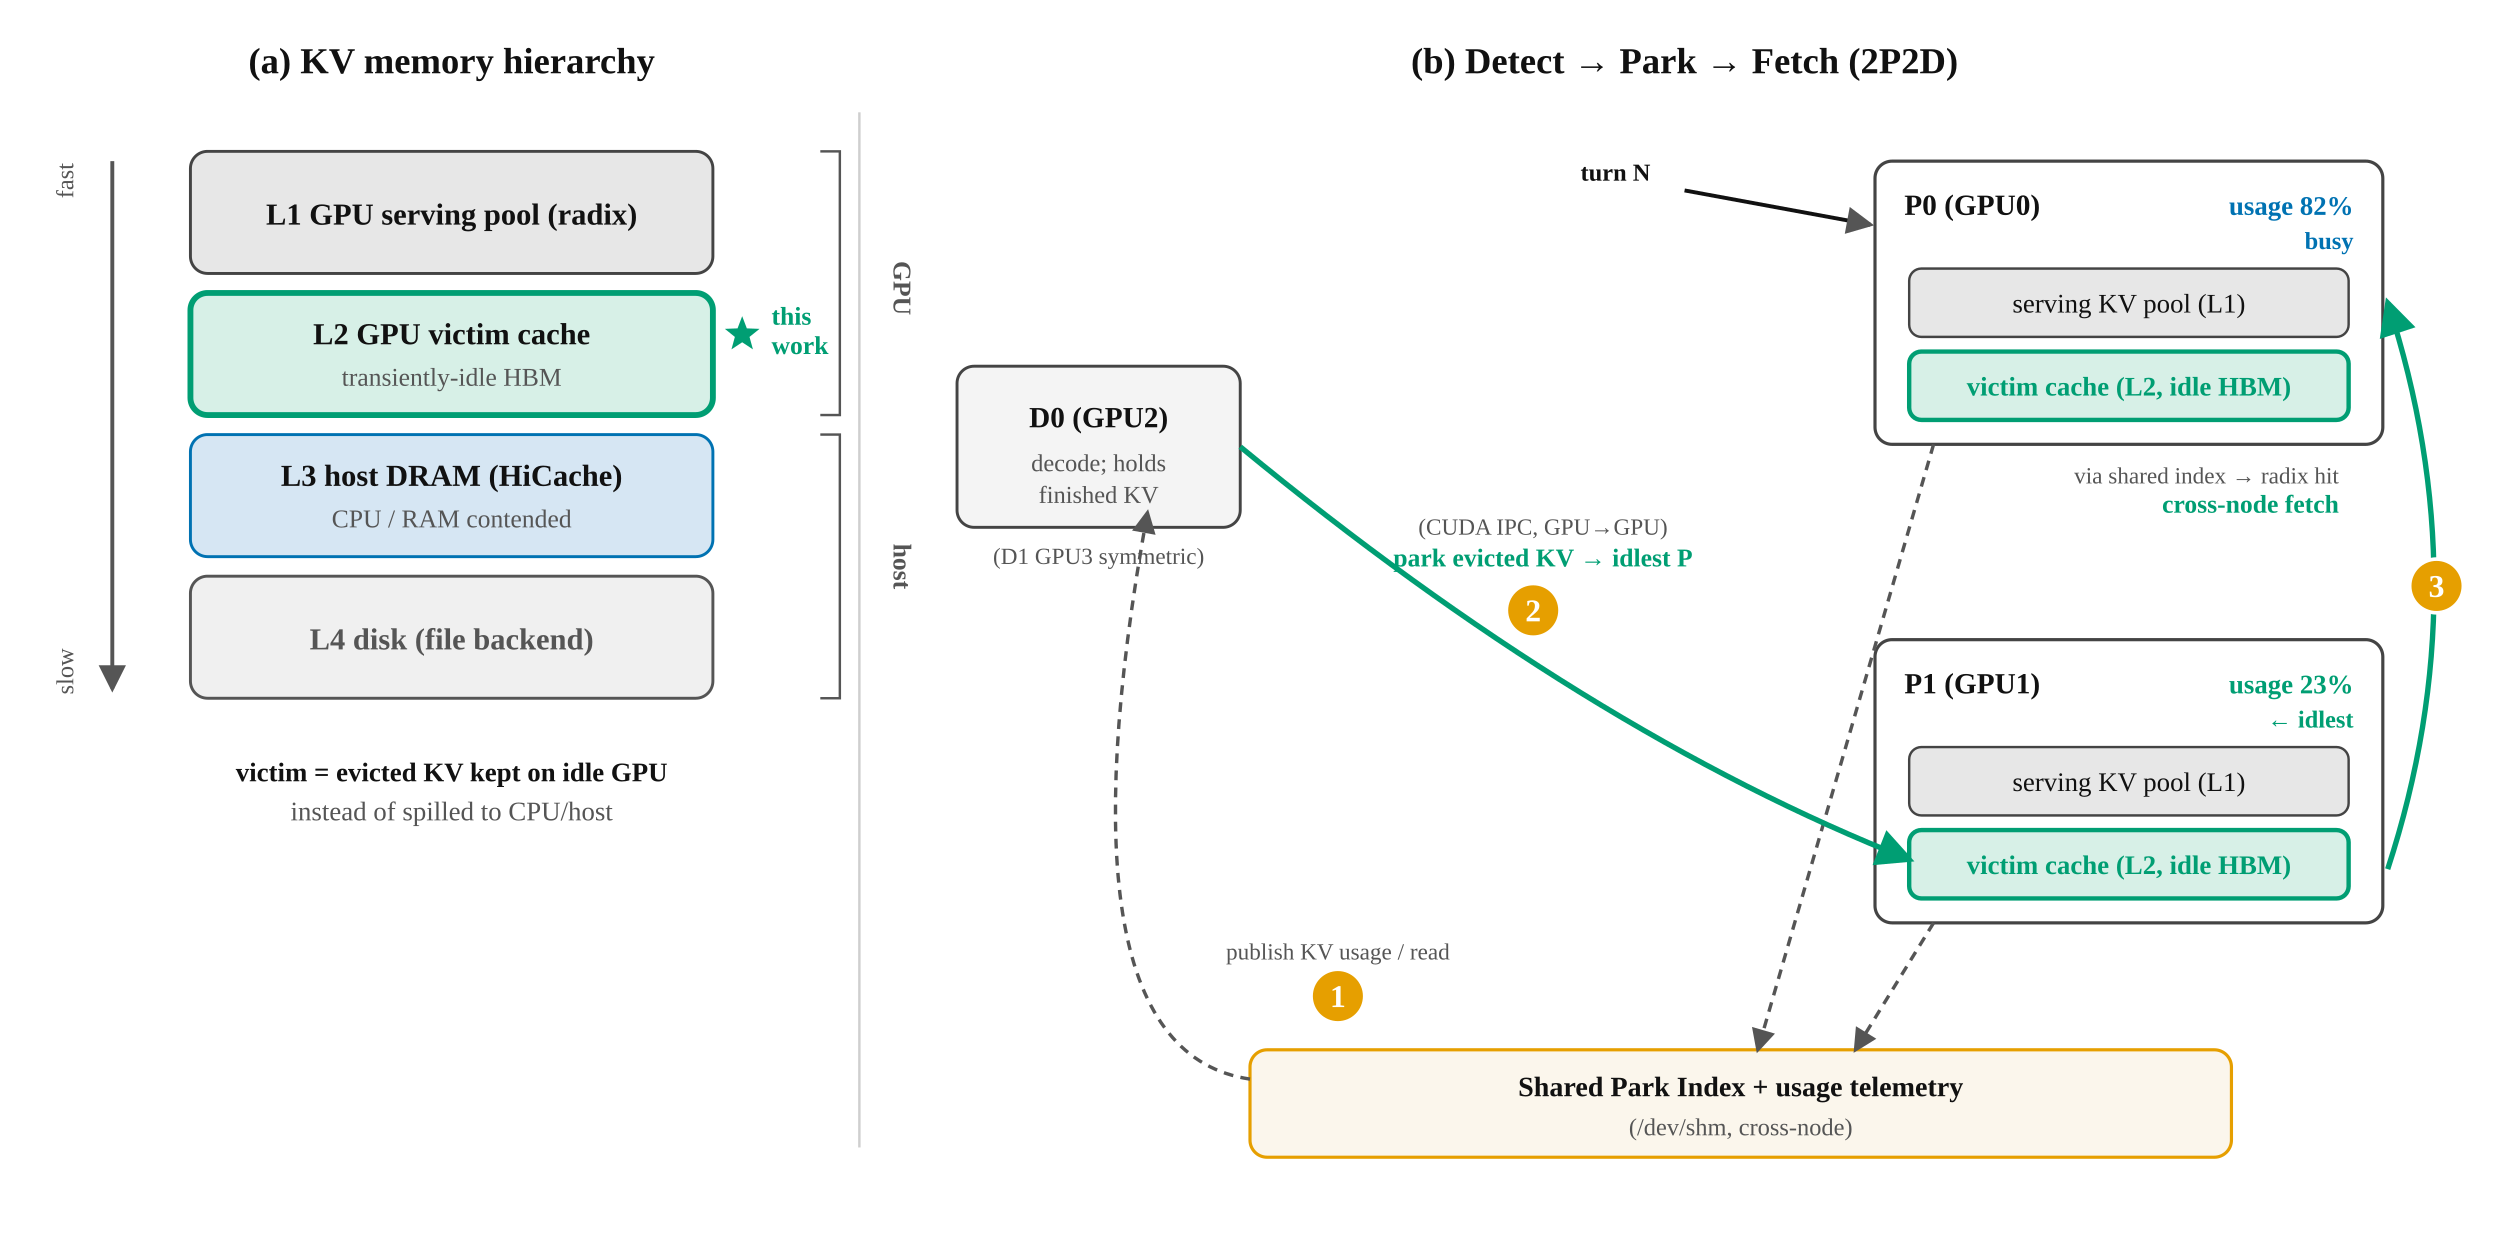
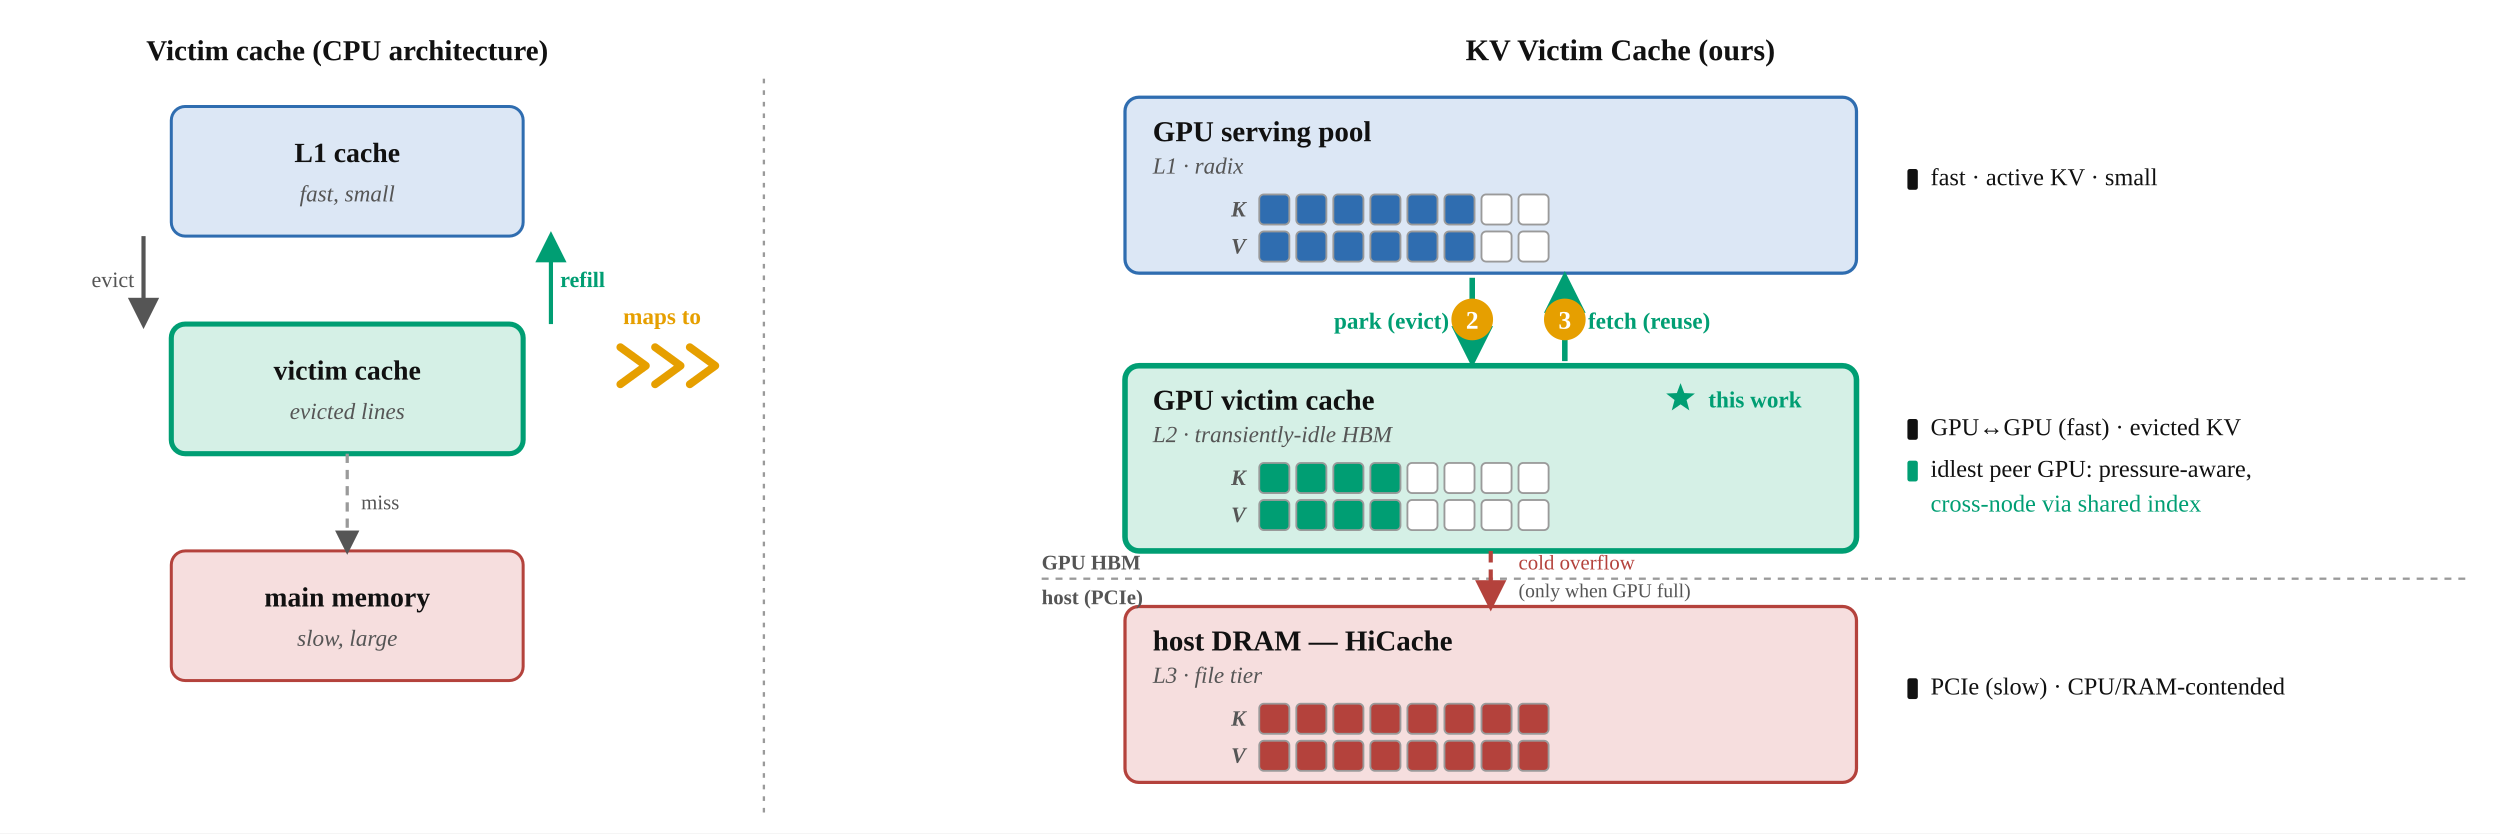
- <svg xmlns="http://www.w3.org/2000/svg" width="1024" height="512" viewBox="0 0 1024 512">
-   <rect width="1024" height="512" fill="white" />
+ <svg xmlns="http://www.w3.org/2000/svg" width="1080" height="360" viewBox="0 0 1080 360">
+   <rect width="1080" height="360" fill="white" />
  <defs>
-     <marker id="arrow" viewBox="0 0 10 10" refX="8.5" refY="5" markerWidth="7" markerHeight="7" orient="auto-start-reverse">
-       <path d="M 0 0 L 10 5 L 0 10 z" fill="#555555" />
+     <marker id="aMut" viewBox="0 0 10 10" refX="8.4" refY="5" markerWidth="7.5" markerHeight="7.5" orient="auto-start-reverse">
+       <path d="M0 0 L10 5 L0 10 z" fill="#555555" />
+     </marker>
+     <marker id="aGrn" viewBox="0 0 10 10" refX="8.4" refY="5" markerWidth="7.5" markerHeight="7.5" orient="auto-start-reverse">
+       <path d="M0 0 L10 5 L0 10 z" fill="#009E73" />
+     </marker>
+     <marker id="aRed" viewBox="0 0 10 10" refX="8.4" refY="5" markerWidth="7.5" markerHeight="7.5" orient="auto-start-reverse">
+       <path d="M0 0 L10 5 L0 10 z" fill="#B4423C" />
+     </marker>
+     <marker id="aAmb" viewBox="0 0 10 10" refX="8.4" refY="5" markerWidth="7.5" markerHeight="7.5" orient="auto-start-reverse">
+       <path d="M0 0 L10 5 L0 10 z" fill="#E69F00" />
    </marker>
  </defs>
-   <defs>
-     <marker id="arrowG" viewBox="0 0 10 10" refX="8.5" refY="5" markerWidth="7" markerHeight="7" orient="auto-start-reverse">
-       <path d="M 0 0 L 10 5 L 0 10 z" fill="#009E73" />
-     </marker>
-   </defs>
-   <defs>
-     <marker id="arrowA" viewBox="0 0 10 10" refX="8.5" refY="5" markerWidth="7" markerHeight="7" orient="auto-start-reverse">
-       <path d="M 0 0 L 10 5 L 0 10 z" fill="#E69F00" />
-     </marker>
-   </defs>
-   <defs>
-     <marker id="arrowB" viewBox="0 0 10 10" refX="8.5" refY="5" markerWidth="7" markerHeight="7" orient="auto-start-reverse">
-       <path d="M 0 0 L 10 5 L 0 10 z" fill="#0072B2" />
-     </marker>
-   </defs>
-   <text x="185" y="30" font-family="Times New Roman, Times, serif" font-size="15" fill="#111111" font-weight="bold" text-anchor="middle">(a) KV memory hierarchy</text>
-   <rect x="78" y="62" width="214" height="50" rx="7" fill="#E7E7E7" stroke="#444444" stroke-width="1.2" />
-   <text x="185.0" y="92" font-family="Times New Roman, Times, serif" font-size="12.5" fill="#111111" font-weight="bold" text-anchor="middle">L1   GPU serving pool (radix)</text>
-   <rect x="78" y="120" width="214" height="50" rx="7" fill="#D7F0E7" stroke="#009E73" stroke-width="2.4" />
-   <text x="185.0" y="141" font-family="Times New Roman, Times, serif" font-size="12.5" fill="#111111" font-weight="bold" text-anchor="middle">L2   GPU victim cache</text>
-   <text x="185.0" y="158" font-family="Times New Roman, Times, serif" font-size="10.5" fill="#555555" font-weight="normal" text-anchor="middle">transiently-idle HBM</text>
-   <rect x="78" y="178" width="214" height="50" rx="7" fill="#D6E6F3" stroke="#0072B2" stroke-width="1.2" />
-   <text x="185.0" y="199" font-family="Times New Roman, Times, serif" font-size="12.5" fill="#111111" font-weight="bold" text-anchor="middle">L3   host DRAM (HiCache)</text>
-   <text x="185.0" y="216" font-family="Times New Roman, Times, serif" font-size="10.5" fill="#555555" font-weight="normal" text-anchor="middle">CPU / RAM contended</text>
-   <rect x="78" y="236" width="214" height="50" rx="7" fill="#F0F0F0" stroke="#555555" stroke-width="1.2" />
-   <text x="185.0" y="266" font-family="Times New Roman, Times, serif" font-size="12.5" fill="#555555" font-weight="bold" text-anchor="middle">L4   disk (file backend)</text>
-   <polygon points="304.0,129.5 305.9,134.5 311.1,134.7 307.0,138.0 308.4,143.1 304.0,140.2 299.6,143.1 301.0,138.0 296.9,134.7 302.1,134.5" fill="#009E73" />
-   <text x="316" y="133" font-family="Times New Roman, Times, serif" font-size="10.5" fill="#009E73" font-weight="bold" text-anchor="start">this</text>
-   <text x="316" y="145" font-family="Times New Roman, Times, serif" font-size="10.5" fill="#009E73" font-weight="bold" text-anchor="start">work</text>
-   <path d="M 46 66 L 46 282" fill="none" stroke="#555555" stroke-width="1.6" marker-end="url(#arrow)" />
-   <text x="30" y="74" font-family="Times New Roman, Times, serif" font-size="10" fill="#555555" font-weight="normal" text-anchor="middle" transform="rotate(-90 30 74)">fast</text>
-   <text x="30" y="275" font-family="Times New Roman, Times, serif" font-size="10" fill="#555555" font-weight="normal" text-anchor="middle" transform="rotate(-90 30 275)">slow</text>
-   <path d="M 336 62 L 344 62 L 344 170 L 336 170" fill="none" stroke="#555555" stroke-width="1" />
-   <text x="366" y="118" font-family="Times New Roman, Times, serif" font-size="10.5" fill="#555555" font-weight="bold" text-anchor="middle" transform="rotate(90 366 118)">GPU</text>
-   <path d="M 336 178 L 344 178 L 344 286 L 336 286" fill="none" stroke="#555555" stroke-width="1" />
-   <text x="366" y="232" font-family="Times New Roman, Times, serif" font-size="10.5" fill="#555555" font-weight="bold" text-anchor="middle" transform="rotate(90 366 232)">host</text>
-   <text x="185" y="320" font-family="Times New Roman, Times, serif" font-size="11" fill="#111111" font-weight="bold" text-anchor="middle">victim = evicted KV kept on idle GPU</text>
-   <text x="185" y="336" font-family="Times New Roman, Times, serif" font-size="11" fill="#555555" font-weight="normal" text-anchor="middle">instead of spilled to CPU/host</text>
-   <line x1="352" y1="46" x2="352" y2="470" stroke="#CFCFCF" stroke-width="1" />
-   <text x="690" y="30" font-family="Times New Roman, Times, serif" font-size="15" fill="#111111" font-weight="bold" text-anchor="middle">(b) Detect → Park → Fetch   (2P2D)</text>
-   <rect x="392" y="150" width="116" height="66" rx="7" fill="#F4F4F4" stroke="#444444" stroke-width="1.2" />
-   <text x="450.0" y="175" font-family="Times New Roman, Times, serif" font-size="12" fill="#111111" font-weight="bold" text-anchor="middle">D0  (GPU2)</text>
-   <text x="450.0" y="193" font-family="Times New Roman, Times, serif" font-size="10" fill="#555555" font-weight="normal" text-anchor="middle">decode; holds</text>
-   <text x="450.0" y="206" font-family="Times New Roman, Times, serif" font-size="10" fill="#555555" font-weight="normal" text-anchor="middle">finished KV</text>
-   <text x="450.0" y="231" font-family="Times New Roman, Times, serif" font-size="9.5" fill="#555555" font-weight="normal" text-anchor="middle">(D1 GPU3 symmetric)</text>
-   <rect x="768" y="66" width="208" height="116" rx="7" fill="white" stroke="#444444" stroke-width="1.3" />
-   <text x="780" y="88" font-family="Times New Roman, Times, serif" font-size="12" fill="#111111" font-weight="bold" text-anchor="start">P0  (GPU0)</text>
-   <text x="964" y="88" font-family="Times New Roman, Times, serif" font-size="11" fill="#0072B2" font-weight="bold" text-anchor="end">usage 82%</text>
-   <text x="964" y="102" font-family="Times New Roman, Times, serif" font-size="10" fill="#0072B2" font-weight="bold" text-anchor="end">busy</text>
-   <rect x="782" y="110" width="180" height="28" rx="5" fill="#E7E7E7" stroke="#444444" stroke-width="1.0" />
-   <text x="872.0" y="128" font-family="Times New Roman, Times, serif" font-size="11" fill="#111111" font-weight="normal" text-anchor="middle">serving KV pool (L1)</text>
-   <rect x="782" y="144" width="180" height="28" rx="5" fill="#D7F0E7" stroke="#009E73" stroke-width="1.8" />
-   <text x="872.0" y="162" font-family="Times New Roman, Times, serif" font-size="11" fill="#009E73" font-weight="bold" text-anchor="middle">victim cache (L2, idle HBM)</text>
-   <rect x="768" y="262" width="208" height="116" rx="7" fill="white" stroke="#444444" stroke-width="1.3" />
-   <text x="780" y="284" font-family="Times New Roman, Times, serif" font-size="12" fill="#111111" font-weight="bold" text-anchor="start">P1  (GPU1)</text>
-   <text x="964" y="284" font-family="Times New Roman, Times, serif" font-size="11" fill="#009E73" font-weight="bold" text-anchor="end">usage 23%</text>
-   <text x="964" y="298" font-family="Times New Roman, Times, serif" font-size="10" fill="#009E73" font-weight="bold" text-anchor="end">← idlest</text>
-   <rect x="782" y="306" width="180" height="28" rx="5" fill="#E7E7E7" stroke="#444444" stroke-width="1.0" />
-   <text x="872.0" y="324" font-family="Times New Roman, Times, serif" font-size="11" fill="#111111" font-weight="normal" text-anchor="middle">serving KV pool (L1)</text>
-   <rect x="782" y="340" width="180" height="28" rx="5" fill="#D7F0E7" stroke="#009E73" stroke-width="1.8" />
-   <text x="872.0" y="358" font-family="Times New Roman, Times, serif" font-size="11" fill="#009E73" font-weight="bold" text-anchor="middle">victim cache (L2, idle HBM)</text>
-   <rect x="512" y="430" width="402" height="44" rx="7" fill="#FBF6EC" stroke="#E69F00" stroke-width="1.3" />
-   <text x="713.0" y="449" font-family="Times New Roman, Times, serif" font-size="11.5" fill="#111111" font-weight="bold" text-anchor="middle">Shared Park Index  +  usage telemetry</text>
-   <text x="713.0" y="465" font-family="Times New Roman, Times, serif" font-size="10" fill="#555555" font-weight="normal" text-anchor="middle">(/dev/shm, cross-node)</text>
-   <path d="M 792 182 L 720 430" fill="none" stroke="#555555" stroke-width="1.4" stroke-dasharray="4 3" marker-end="url(#arrow)" />
-   <path d="M 792 378 L 760 430" fill="none" stroke="#555555" stroke-width="1.4" stroke-dasharray="4 3" marker-end="url(#arrow)" />
-   <path d="M 512 442 Q 430 430 470 210" fill="none" stroke="#555555" stroke-width="1.4" stroke-dasharray="4 3" marker-end="url(#arrow)" />
-   <circle cx="548" cy="408" r="11" fill="#E69F00" stroke="white" stroke-width="1.5" />
-   <text x="548" y="412.5" font-family="Times New Roman, Times, serif" font-size="13" fill="white" font-weight="bold" text-anchor="middle">1</text>
-   <text x="548" y="393" font-family="Times New Roman, Times, serif" font-size="9.5" fill="#555555" font-weight="normal" text-anchor="middle">publish KV usage / read</text>
-   <path d="M 508 183 Q 650 300 782 352" fill="none" stroke="#009E73" stroke-width="2.2" marker-end="url(#arrowG)" />
-   <circle cx="628" cy="250" r="11" fill="#E69F00" stroke="white" stroke-width="1.5" />
-   <text x="628" y="254.5" font-family="Times New Roman, Times, serif" font-size="13" fill="white" font-weight="bold" text-anchor="middle">2</text>
-   <text x="632" y="232" font-family="Times New Roman, Times, serif" font-size="10.5" fill="#009E73" font-weight="bold" text-anchor="middle">park evicted KV → idlest P</text>
-   <text x="632" y="219" font-family="Times New Roman, Times, serif" font-size="9.5" fill="#555555" font-weight="normal" text-anchor="middle">(CUDA IPC, GPU→GPU)</text>
-   <path d="M 690 78 L 766 92" fill="none" stroke="#111111" stroke-width="1.6" marker-end="url(#arrow)" />
-   <text x="676" y="74" font-family="Times New Roman, Times, serif" font-size="10" fill="#111111" font-weight="bold" text-anchor="end">turn N</text>
-   <path d="M 978 356 Q 1016 240 978 124" fill="none" stroke="#009E73" stroke-width="2.2" marker-end="url(#arrowG)" />
-   <circle cx="998" cy="240" r="11" fill="#E69F00" stroke="white" stroke-width="1.5" />
-   <text x="998" y="244.5" font-family="Times New Roman, Times, serif" font-size="13" fill="white" font-weight="bold" text-anchor="middle">3</text>
-   <text x="958" y="210" font-family="Times New Roman, Times, serif" font-size="10.5" fill="#009E73" font-weight="bold" text-anchor="end">cross-node fetch</text>
-   <text x="958" y="198" font-family="Times New Roman, Times, serif" font-size="9.5" fill="#555555" font-weight="normal" text-anchor="end">via shared index → radix hit</text>
+   <text x="150" y="26" font-family="Times New Roman, Times, serif" font-size="12.5" fill="#111111" font-weight="bold" text-anchor="middle">Victim cache (CPU architecture)</text>
+   <rect x="74" y="46" width="152" height="56" rx="6" ry="6" fill="#DCE7F5" stroke="#2F6DB0" stroke-width="1.3" />
+   <text x="150.0" y="70" font-family="Times New Roman, Times, serif" font-size="12" fill="#111111" font-weight="bold" text-anchor="middle">L1 cache</text>
+   <text x="150.0" y="87" font-family="Times New Roman, Times, serif" font-size="10" fill="#555555" font-weight="normal" text-anchor="middle" font-style="italic">fast, small</text>
+   <rect x="74" y="140" width="152" height="56" rx="6" ry="6" fill="#D5F0E6" stroke="#009E73" stroke-width="2.2" />
+   <text x="150.0" y="164" font-family="Times New Roman, Times, serif" font-size="12" fill="#111111" font-weight="bold" text-anchor="middle">victim cache</text>
+   <text x="150.0" y="181" font-family="Times New Roman, Times, serif" font-size="10" fill="#555555" font-weight="normal" text-anchor="middle" font-style="italic">evicted lines</text>
+   <rect x="74" y="238" width="152" height="56" rx="6" ry="6" fill="#F6DEDE" stroke="#B4423C" stroke-width="1.3" />
+   <text x="150.0" y="262" font-family="Times New Roman, Times, serif" font-size="12" fill="#111111" font-weight="bold" text-anchor="middle">main memory</text>
+   <text x="150.0" y="279" font-family="Times New Roman, Times, serif" font-size="10" fill="#555555" font-weight="normal" text-anchor="middle" font-style="italic">slow, large</text>
+   <path d="M 62 102 L 62 140" fill="none" stroke="#555555" stroke-width="1.8" marker-end="url(#aMut)" />
+   <path d="M 238 140 L 238 102" fill="none" stroke="#009E73" stroke-width="1.8" marker-end="url(#aGrn)" />
+   <text x="58" y="124" font-family="Times New Roman, Times, serif" font-size="9.5" fill="#555555" font-weight="normal" text-anchor="end">evict</text>
+   <text x="242" y="124" font-family="Times New Roman, Times, serif" font-size="9.5" fill="#009E73" font-weight="bold" text-anchor="start">refill</text>
+   <path d="M 150.0 196 L 150.0 238" fill="none" stroke="#9A9A9A" stroke-width="1.4" stroke-dasharray="4 3" marker-end="url(#aMut)" />
+   <text x="156.0" y="220" font-family="Times New Roman, Times, serif" font-size="9" fill="#555555" font-weight="normal" text-anchor="start">miss</text>
+   <path d="M 268 150 L 279 158 L 268 166" fill="none" stroke="#E69F00" stroke-width="3.4" stroke-linecap="round" stroke-linejoin="round" />
+   <path d="M 283 150 L 294 158 L 283 166" fill="none" stroke="#E69F00" stroke-width="3.4" stroke-linecap="round" stroke-linejoin="round" />
+   <path d="M 298 150 L 309 158 L 298 166" fill="none" stroke="#E69F00" stroke-width="3.4" stroke-linecap="round" stroke-linejoin="round" />
+   <text x="286" y="140" font-family="Times New Roman, Times, serif" font-size="10" fill="#E69F00" font-weight="bold" text-anchor="middle">maps to</text>
+   <line x1="330" y1="34" x2="330" y2="352" stroke="#9A9A9A" stroke-width="1" stroke-dasharray="2 3" />
+   <text x="700" y="26" font-family="Times New Roman, Times, serif" font-size="13" fill="#111111" font-weight="bold" text-anchor="middle">KV Victim Cache (ours)</text>
+   <rect x="486" y="42" width="316" height="76" rx="6" ry="6" fill="#DCE7F5" stroke="#2F6DB0" stroke-width="1.4" />
+   <text x="498" y="61" font-family="Times New Roman, Times, serif" font-size="12.5" fill="#111111" font-weight="bold" text-anchor="start">GPU serving pool</text>
+   <text x="498" y="75" font-family="Times New Roman, Times, serif" font-size="10" fill="#555555" font-weight="normal" text-anchor="start" font-style="italic">L1 · radix</text>
+   <text x="535" y="93.5" font-family="Times New Roman, Times, serif" font-size="9.5" fill="#555555" font-weight="bold" text-anchor="middle" font-style="italic">K</text>
+   <rect x="544" y="84" width="13" height="13" rx="2" fill="#2F6DB0" stroke="#9A9A9A" stroke-width="0.8" />
+   <rect x="560" y="84" width="13" height="13" rx="2" fill="#2F6DB0" stroke="#9A9A9A" stroke-width="0.8" />
+   <rect x="576" y="84" width="13" height="13" rx="2" fill="#2F6DB0" stroke="#9A9A9A" stroke-width="0.8" />
+   <rect x="592" y="84" width="13" height="13" rx="2" fill="#2F6DB0" stroke="#9A9A9A" stroke-width="0.8" />
+   <rect x="608" y="84" width="13" height="13" rx="2" fill="#2F6DB0" stroke="#9A9A9A" stroke-width="0.8" />
+   <rect x="624" y="84" width="13" height="13" rx="2" fill="#2F6DB0" stroke="#9A9A9A" stroke-width="0.8" />
+   <rect x="640" y="84" width="13" height="13" rx="2" fill="white" stroke="#9A9A9A" stroke-width="0.8" />
+   <rect x="656" y="84" width="13" height="13" rx="2" fill="white" stroke="#9A9A9A" stroke-width="0.8" />
+   <text x="535" y="109.5" font-family="Times New Roman, Times, serif" font-size="9.5" fill="#555555" font-weight="bold" text-anchor="middle" font-style="italic">V</text>
+   <rect x="544" y="100" width="13" height="13" rx="2" fill="#2F6DB0" stroke="#9A9A9A" stroke-width="0.8" />
+   <rect x="560" y="100" width="13" height="13" rx="2" fill="#2F6DB0" stroke="#9A9A9A" stroke-width="0.8" />
+   <rect x="576" y="100" width="13" height="13" rx="2" fill="#2F6DB0" stroke="#9A9A9A" stroke-width="0.8" />
+   <rect x="592" y="100" width="13" height="13" rx="2" fill="#2F6DB0" stroke="#9A9A9A" stroke-width="0.8" />
+   <rect x="608" y="100" width="13" height="13" rx="2" fill="#2F6DB0" stroke="#9A9A9A" stroke-width="0.8" />
+   <rect x="624" y="100" width="13" height="13" rx="2" fill="#2F6DB0" stroke="#9A9A9A" stroke-width="0.8" />
+   <rect x="640" y="100" width="13" height="13" rx="2" fill="white" stroke="#9A9A9A" stroke-width="0.8" />
+   <rect x="656" y="100" width="13" height="13" rx="2" fill="white" stroke="#9A9A9A" stroke-width="0.8" />
+   <rect x="486" y="158" width="316" height="80" rx="6" ry="6" fill="#D5F0E6" stroke="#009E73" stroke-width="2.4" />
+   <text x="498" y="177" font-family="Times New Roman, Times, serif" font-size="12.5" fill="#111111" font-weight="bold" text-anchor="start">GPU victim cache</text>
+   <text x="498" y="191" font-family="Times New Roman, Times, serif" font-size="10" fill="#555555" font-weight="normal" text-anchor="start" font-style="italic">L2 · transiently-idle HBM</text>
+   <polygon points="726.0,165.5 727.6,169.8 732.2,170.0 728.6,172.8 729.8,177.3 726.0,174.7 722.2,177.3 723.4,172.8 719.8,170.0 724.4,169.8" fill="#009E73" />
+   <text x="738" y="176" font-family="Times New Roman, Times, serif" font-size="10" fill="#009E73" font-weight="bold" text-anchor="start">this work</text>
+   <text x="535" y="209.5" font-family="Times New Roman, Times, serif" font-size="9.5" fill="#555555" font-weight="bold" text-anchor="middle" font-style="italic">K</text>
+   <rect x="544" y="200" width="13" height="13" rx="2" fill="#009E73" stroke="#9A9A9A" stroke-width="0.8" />
+   <rect x="560" y="200" width="13" height="13" rx="2" fill="#009E73" stroke="#9A9A9A" stroke-width="0.8" />
+   <rect x="576" y="200" width="13" height="13" rx="2" fill="#009E73" stroke="#9A9A9A" stroke-width="0.8" />
+   <rect x="592" y="200" width="13" height="13" rx="2" fill="#009E73" stroke="#9A9A9A" stroke-width="0.8" />
+   <rect x="608" y="200" width="13" height="13" rx="2" fill="white" stroke="#9A9A9A" stroke-width="0.8" />
+   <rect x="624" y="200" width="13" height="13" rx="2" fill="white" stroke="#9A9A9A" stroke-width="0.8" />
+   <rect x="640" y="200" width="13" height="13" rx="2" fill="white" stroke="#9A9A9A" stroke-width="0.8" />
+   <rect x="656" y="200" width="13" height="13" rx="2" fill="white" stroke="#9A9A9A" stroke-width="0.8" />
+   <text x="535" y="225.5" font-family="Times New Roman, Times, serif" font-size="9.5" fill="#555555" font-weight="bold" text-anchor="middle" font-style="italic">V</text>
+   <rect x="544" y="216" width="13" height="13" rx="2" fill="#009E73" stroke="#9A9A9A" stroke-width="0.8" />
+   <rect x="560" y="216" width="13" height="13" rx="2" fill="#009E73" stroke="#9A9A9A" stroke-width="0.8" />
+   <rect x="576" y="216" width="13" height="13" rx="2" fill="#009E73" stroke="#9A9A9A" stroke-width="0.8" />
+   <rect x="592" y="216" width="13" height="13" rx="2" fill="#009E73" stroke="#9A9A9A" stroke-width="0.8" />
+   <rect x="608" y="216" width="13" height="13" rx="2" fill="white" stroke="#9A9A9A" stroke-width="0.8" />
+   <rect x="624" y="216" width="13" height="13" rx="2" fill="white" stroke="#9A9A9A" stroke-width="0.8" />
+   <rect x="640" y="216" width="13" height="13" rx="2" fill="white" stroke="#9A9A9A" stroke-width="0.8" />
+   <rect x="656" y="216" width="13" height="13" rx="2" fill="white" stroke="#9A9A9A" stroke-width="0.8" />
+   <rect x="486" y="262" width="316" height="76" rx="6" ry="6" fill="#F6DEDE" stroke="#B4423C" stroke-width="1.4" />
+   <text x="498" y="281" font-family="Times New Roman, Times, serif" font-size="12.5" fill="#111111" font-weight="bold" text-anchor="start">host DRAM — HiCache</text>
+   <text x="498" y="295" font-family="Times New Roman, Times, serif" font-size="10" fill="#555555" font-weight="normal" text-anchor="start" font-style="italic">L3 · file tier</text>
+   <text x="535" y="313.5" font-family="Times New Roman, Times, serif" font-size="9.5" fill="#555555" font-weight="bold" text-anchor="middle" font-style="italic">K</text>
+   <rect x="544" y="304" width="13" height="13" rx="2" fill="#B4423C" stroke="#9A9A9A" stroke-width="0.8" />
+   <rect x="560" y="304" width="13" height="13" rx="2" fill="#B4423C" stroke="#9A9A9A" stroke-width="0.8" />
+   <rect x="576" y="304" width="13" height="13" rx="2" fill="#B4423C" stroke="#9A9A9A" stroke-width="0.8" />
+   <rect x="592" y="304" width="13" height="13" rx="2" fill="#B4423C" stroke="#9A9A9A" stroke-width="0.8" />
+   <rect x="608" y="304" width="13" height="13" rx="2" fill="#B4423C" stroke="#9A9A9A" stroke-width="0.8" />
+   <rect x="624" y="304" width="13" height="13" rx="2" fill="#B4423C" stroke="#9A9A9A" stroke-width="0.8" />
+   <rect x="640" y="304" width="13" height="13" rx="2" fill="#B4423C" stroke="#9A9A9A" stroke-width="0.8" />
+   <rect x="656" y="304" width="13" height="13" rx="2" fill="#B4423C" stroke="#9A9A9A" stroke-width="0.8" />
+   <text x="535" y="329.5" font-family="Times New Roman, Times, serif" font-size="9.5" fill="#555555" font-weight="bold" text-anchor="middle" font-style="italic">V</text>
+   <rect x="544" y="320" width="13" height="13" rx="2" fill="#B4423C" stroke="#9A9A9A" stroke-width="0.8" />
+   <rect x="560" y="320" width="13" height="13" rx="2" fill="#B4423C" stroke="#9A9A9A" stroke-width="0.8" />
+   <rect x="576" y="320" width="13" height="13" rx="2" fill="#B4423C" stroke="#9A9A9A" stroke-width="0.8" />
+   <rect x="592" y="320" width="13" height="13" rx="2" fill="#B4423C" stroke="#9A9A9A" stroke-width="0.8" />
+   <rect x="608" y="320" width="13" height="13" rx="2" fill="#B4423C" stroke="#9A9A9A" stroke-width="0.8" />
+   <rect x="624" y="320" width="13" height="13" rx="2" fill="#B4423C" stroke="#9A9A9A" stroke-width="0.8" />
+   <rect x="640" y="320" width="13" height="13" rx="2" fill="#B4423C" stroke="#9A9A9A" stroke-width="0.8" />
+   <rect x="656" y="320" width="13" height="13" rx="2" fill="#B4423C" stroke="#9A9A9A" stroke-width="0.8" />
+   <path d="M 636 120 L 636 156" fill="none" stroke="#009E73" stroke-width="2.4" marker-end="url(#aGrn)" />
+   <path d="M 676 156 L 676 120" fill="none" stroke="#009E73" stroke-width="2.4" marker-end="url(#aGrn)" />
+   <circle cx="636" cy="138" r="9" fill="#E69F00" />
+   <text x="636" y="142" font-family="Times New Roman, Times, serif" font-size="11" fill="white" font-weight="bold" text-anchor="middle">2</text>
+   <text x="626" y="142" font-family="Times New Roman, Times, serif" font-size="10" fill="#009E73" font-weight="bold" text-anchor="end">park (evict)</text>
+   <circle cx="676" cy="138" r="9" fill="#E69F00" />
+   <text x="676" y="142" font-family="Times New Roman, Times, serif" font-size="11" fill="white" font-weight="bold" text-anchor="middle">3</text>
+   <text x="686" y="142" font-family="Times New Roman, Times, serif" font-size="10" fill="#009E73" font-weight="bold" text-anchor="start">fetch (reuse)</text>
+   <line x1="450" y1="250" x2="1066" y2="250" stroke="#9A9A9A" stroke-width="1" stroke-dasharray="3 3" />
+   <text x="450" y="246" font-family="Times New Roman, Times, serif" font-size="9" fill="#555555" font-weight="bold" text-anchor="start">GPU HBM</text>
+   <text x="450" y="261" font-family="Times New Roman, Times, serif" font-size="9" fill="#555555" font-weight="bold" text-anchor="start">host (PCIe)</text>
+   <path d="M 644.0 238 L 644.0 262" fill="none" stroke="#B4423C" stroke-width="1.8" stroke-dasharray="5 3" marker-end="url(#aRed)" />
+   <text x="656.0" y="246" font-family="Times New Roman, Times, serif" font-size="9" fill="#B4423C" font-weight="normal" text-anchor="start">cold overflow</text>
+   <text x="656.0" y="258" font-family="Times New Roman, Times, serif" font-size="8.5" fill="#555555" font-weight="normal" text-anchor="start">(only when GPU full)</text>
+   <rect x="824" y="73" width="4.5" height="9" rx="1" fill="#111111" />
+   <text x="834" y="80" font-family="Times New Roman, Times, serif" font-size="10.5" fill="#111111" font-weight="normal" text-anchor="start">fast · active KV · small</text>
+   <rect x="824" y="181" width="4.5" height="9" rx="1" fill="#111111" />
+   <text x="834" y="188" font-family="Times New Roman, Times, serif" font-size="10.5" fill="#111111" font-weight="normal" text-anchor="start">GPU↔GPU (fast) · evicted KV</text>
+   <rect x="824" y="199" width="4.5" height="9" rx="1" fill="#009E73" />
+   <text x="834" y="206" font-family="Times New Roman, Times, serif" font-size="10.5" fill="#111111" font-weight="normal" text-anchor="start">idlest peer GPU: pressure-aware,</text>
+   <text x="834" y="221" font-family="Times New Roman, Times, serif" font-size="10.5" fill="#009E73" font-weight="normal" text-anchor="start">cross-node via shared index</text>
+   <rect x="824" y="293" width="4.5" height="9" rx="1" fill="#111111" />
+   <text x="834" y="300" font-family="Times New Roman, Times, serif" font-size="10.5" fill="#111111" font-weight="normal" text-anchor="start">PCIe (slow) · CPU/RAM-contended</text>
</svg>
